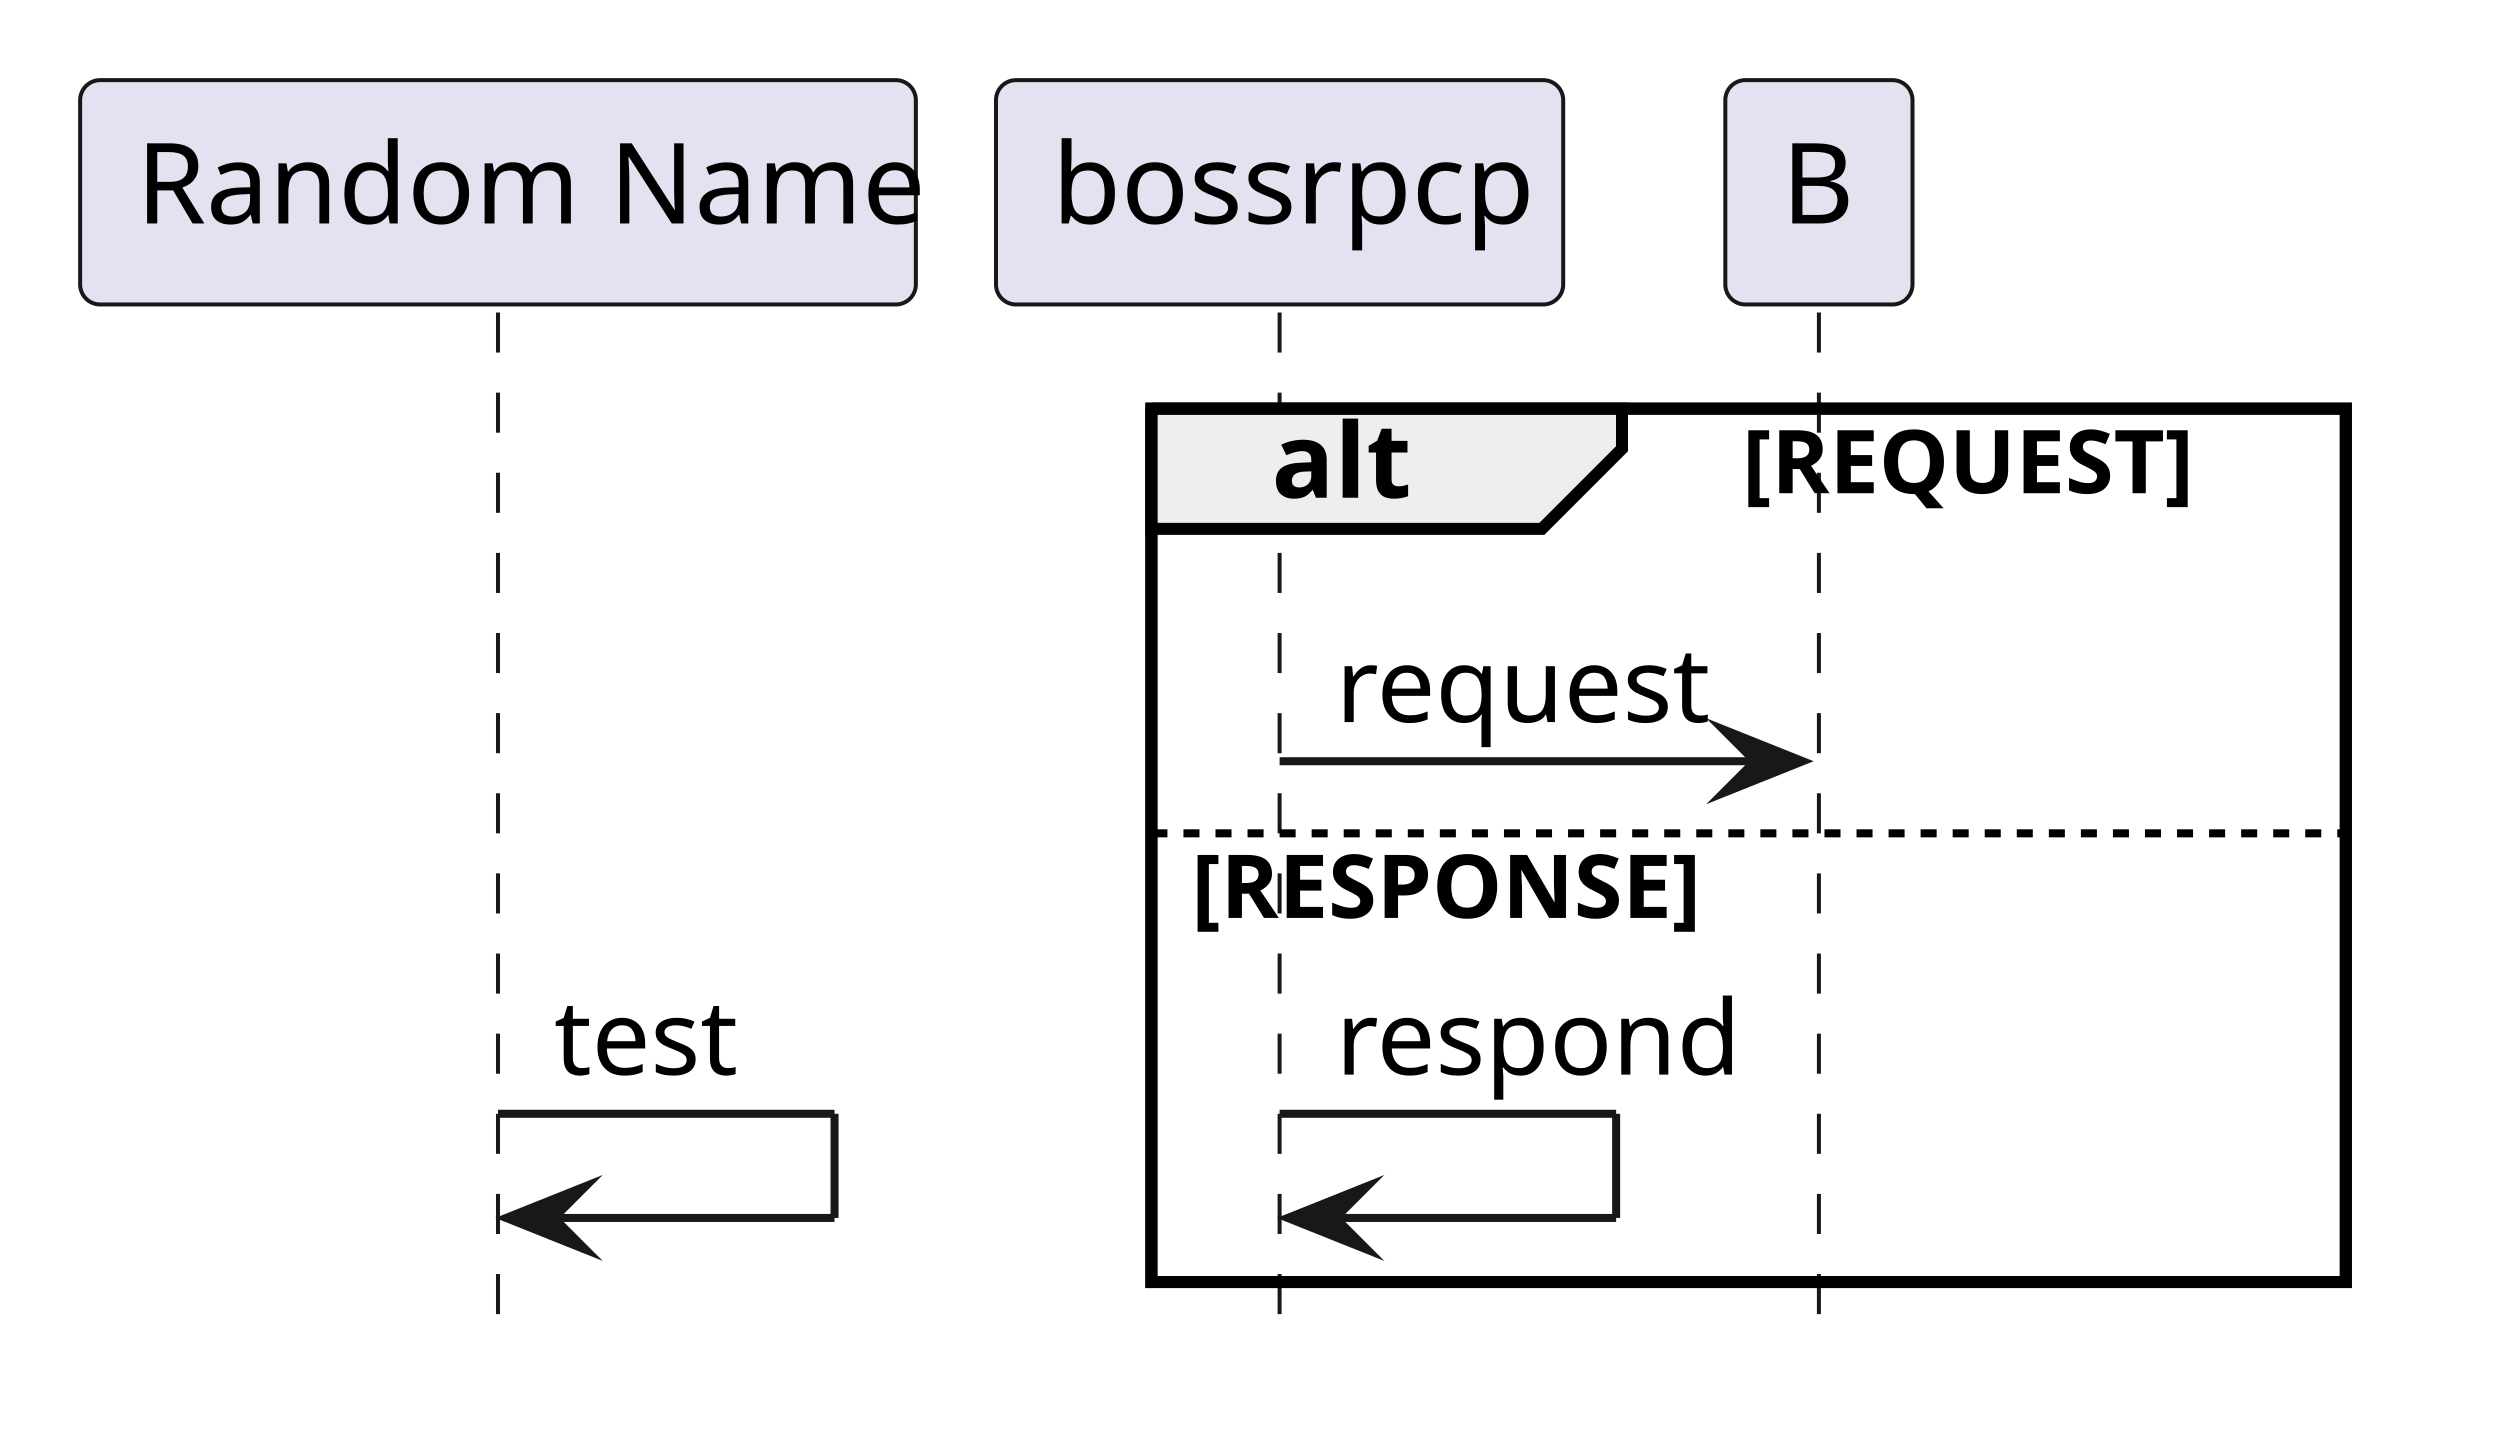
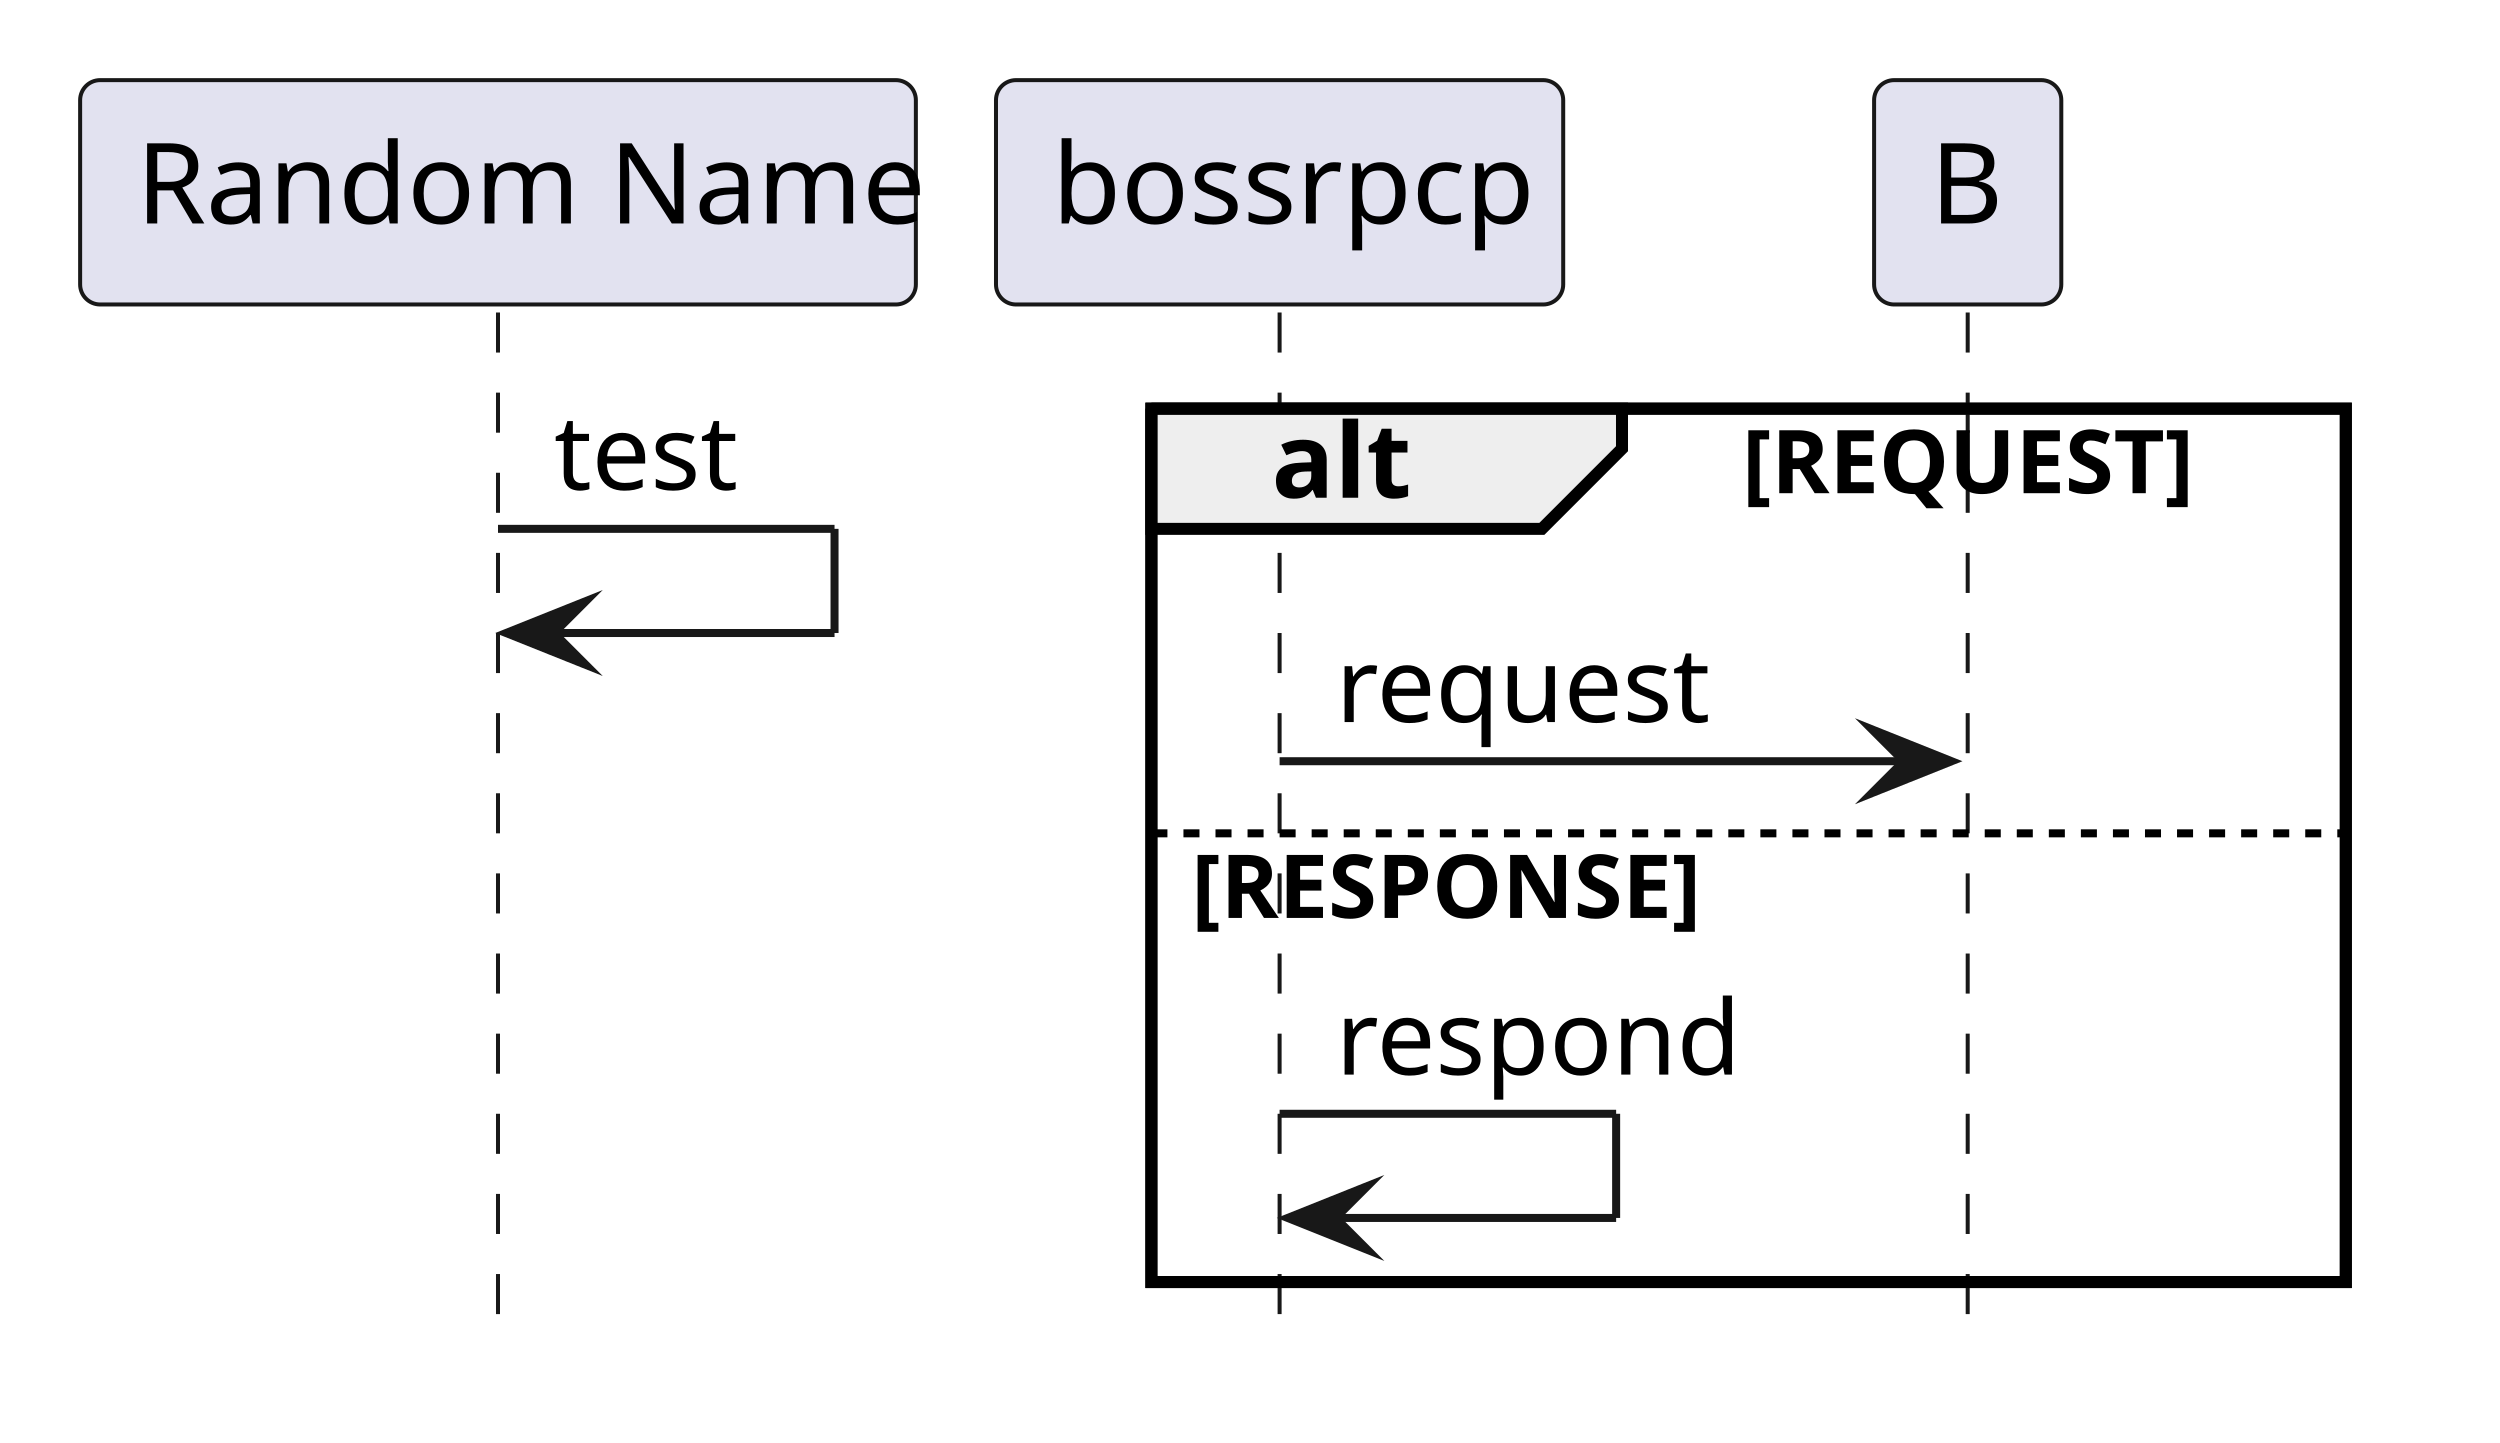
<svg xmlns="http://www.w3.org/2000/svg" version="1.1" data-diagram-type="SEQUENCE" style="width:312px;height:180px;background:#FFFFFF;" width="312px" height="180px" viewBox="0 0 312 180" zoomAndPan="magnify" preserveAspectRatio="none" contentStyleType="text/css">
  <defs />
  <g font-family="sans-serif" lengthAdjust="spacing">
    <rect x="143.694" y="51" width="149.063" height="109" fill="none" style="stroke:#000;stroke-width:1.5;" />
    <g>
      <rect x="58.65" y="39" width="8" height="130" fill="#000" fill-opacity="0" />
      <line x1="62.15" y1="39" x2="62.15" y2="169" style="stroke:#181818;stroke-width:0.5;stroke-dasharray:5,5;" />
    </g>
    <g>
      <rect x="156.194" y="39" width="8" height="130" fill="#000" fill-opacity="0" />
      <line x1="159.694" y1="39" x2="159.694" y2="169" style="stroke:#181818;stroke-width:0.5;stroke-dasharray:5,5;" />
    </g>
    <g>
-       <rect x="223.5" y="39" width="8" height="130" fill="#000" fill-opacity="0" />
-       <line x1="227" y1="39" x2="227" y2="169" style="stroke:#181818;stroke-width:0.5;stroke-dasharray:5,5;" />
+       <rect x="242.069" y="39" width="8" height="130" fill="#000" fill-opacity="0" />
+       <line x1="245.569" y1="39" x2="245.569" y2="169" style="stroke:#181818;stroke-width:0.5;stroke-dasharray:5,5;" />
    </g>
    <rect x="10" y="10" width="104.3" height="28" fill="#E2E2F0" rx="2.5" ry="2.5" style="stroke:#181818;stroke-width:0.5;" />
    <text x="17" y="27.889" fill="#000" font-size="14" textLength="90.3">Random Name</text>
    <rect x="124.3" y="10" width="70.788" height="28" fill="#E2E2F0" rx="2.5" ry="2.5" style="stroke:#181818;stroke-width:0.5;" />
    <text x="131.3" y="27.889" fill="#000" font-size="14" textLength="56.787">bossrpcp</text>
-     <rect x="215.319" y="10" width="23.362" height="28" fill="#E2E2F0" rx="2.5" ry="2.5" style="stroke:#181818;stroke-width:0.5;" />
-     <text x="222.319" y="27.889" fill="#000" font-size="14">B</text>
+     <rect x="233.888" y="10" width="23.362" height="28" fill="#E2E2F0" rx="2.5" ry="2.5" style="stroke:#181818;stroke-width:0.5;" />
+     <text x="240.888" y="27.889" fill="#000" font-size="14">B</text>
    <path d="M143.694,51 L202.425,51 L202.425,56 L192.425,66 L143.694,66 L143.694,51" fill="#EEE" style="stroke:#000;stroke-width:1.5;" />
    <rect x="143.694" y="51" width="149.063" height="109" fill="none" style="stroke:#000;stroke-width:1.5;" />
    <text x="158.694" y="62.111" fill="#000" font-size="13" textLength="13.731" font-weight="700">alt</text>
    <text x="217.425" y="61.556" fill="#000" font-size="11" textLength="59.331" font-weight="700">[REQUEST]</text>
-     <polygon points="215,91,225,95,215,99,219,95" fill="#181818" style="stroke:#181818;stroke-width:1;stroke-linejoin:miter;stroke-miterlimit:10;" />
-     <line x1="159.694" y1="95" x2="221" y2="95" style="stroke:#181818;stroke-width:1;" />
+     <polygon points="233.569,91,243.569,95,233.569,99,237.569,95" fill="#181818" style="stroke:#181818;stroke-width:1;stroke-linejoin:miter;stroke-miterlimit:10;" />
+     <line x1="159.694" y1="95" x2="239.569" y2="95" style="stroke:#181818;stroke-width:1;" />
    <text x="166.694" y="90.111" fill="#000" font-size="13" textLength="43.306">request</text>
    <line x1="143.694" y1="104" x2="292.756" y2="104" style="stroke:#000;stroke-width:1;stroke-dasharray:2,2;" />
    <text x="148.694" y="114.556" fill="#000" font-size="11" textLength="67.306" font-weight="700">[RESPONSE]</text>
    <line x1="159.694" y1="139" x2="201.694" y2="139" style="stroke:#181818;stroke-width:1;" />
    <line x1="201.694" y1="139" x2="201.694" y2="152" style="stroke:#181818;stroke-width:1;" />
    <line x1="160.694" y1="152" x2="201.694" y2="152" style="stroke:#181818;stroke-width:1;" />
    <polygon points="170.694,148,160.694,152,170.694,156,166.694,152" fill="#181818" style="stroke:#181818;stroke-width:1;stroke-linejoin:miter;stroke-miterlimit:10;" />
    <text x="166.694" y="134.111" fill="#000" font-size="13" textLength="46.963">respond</text>
-     <line x1="62.15" y1="139" x2="104.15" y2="139" style="stroke:#181818;stroke-width:1;" />
-     <line x1="104.15" y1="139" x2="104.15" y2="152" style="stroke:#181818;stroke-width:1;" />
-     <line x1="63.15" y1="152" x2="104.15" y2="152" style="stroke:#181818;stroke-width:1;" />
-     <polygon points="73.15,148,63.15,152,73.15,156,69.15,152" fill="#181818" style="stroke:#181818;stroke-width:1;stroke-linejoin:miter;stroke-miterlimit:10;" />
-     <text x="69.15" y="134.111" fill="#000" font-size="13" textLength="20.881">test</text>
+     <line x1="62.15" y1="66" x2="104.15" y2="66" style="stroke:#181818;stroke-width:1;" />
+     <line x1="104.15" y1="66" x2="104.15" y2="79" style="stroke:#181818;stroke-width:1;" />
+     <line x1="63.15" y1="79" x2="104.15" y2="79" style="stroke:#181818;stroke-width:1;" />
+     <polygon points="73.15,75,63.15,79,73.15,83,69.15,79" fill="#181818" style="stroke:#181818;stroke-width:1;stroke-linejoin:miter;stroke-miterlimit:10;" />
+     <text x="69.15" y="61.111" fill="#000" font-size="13" textLength="20.881">test</text>
  </g>
</svg>
